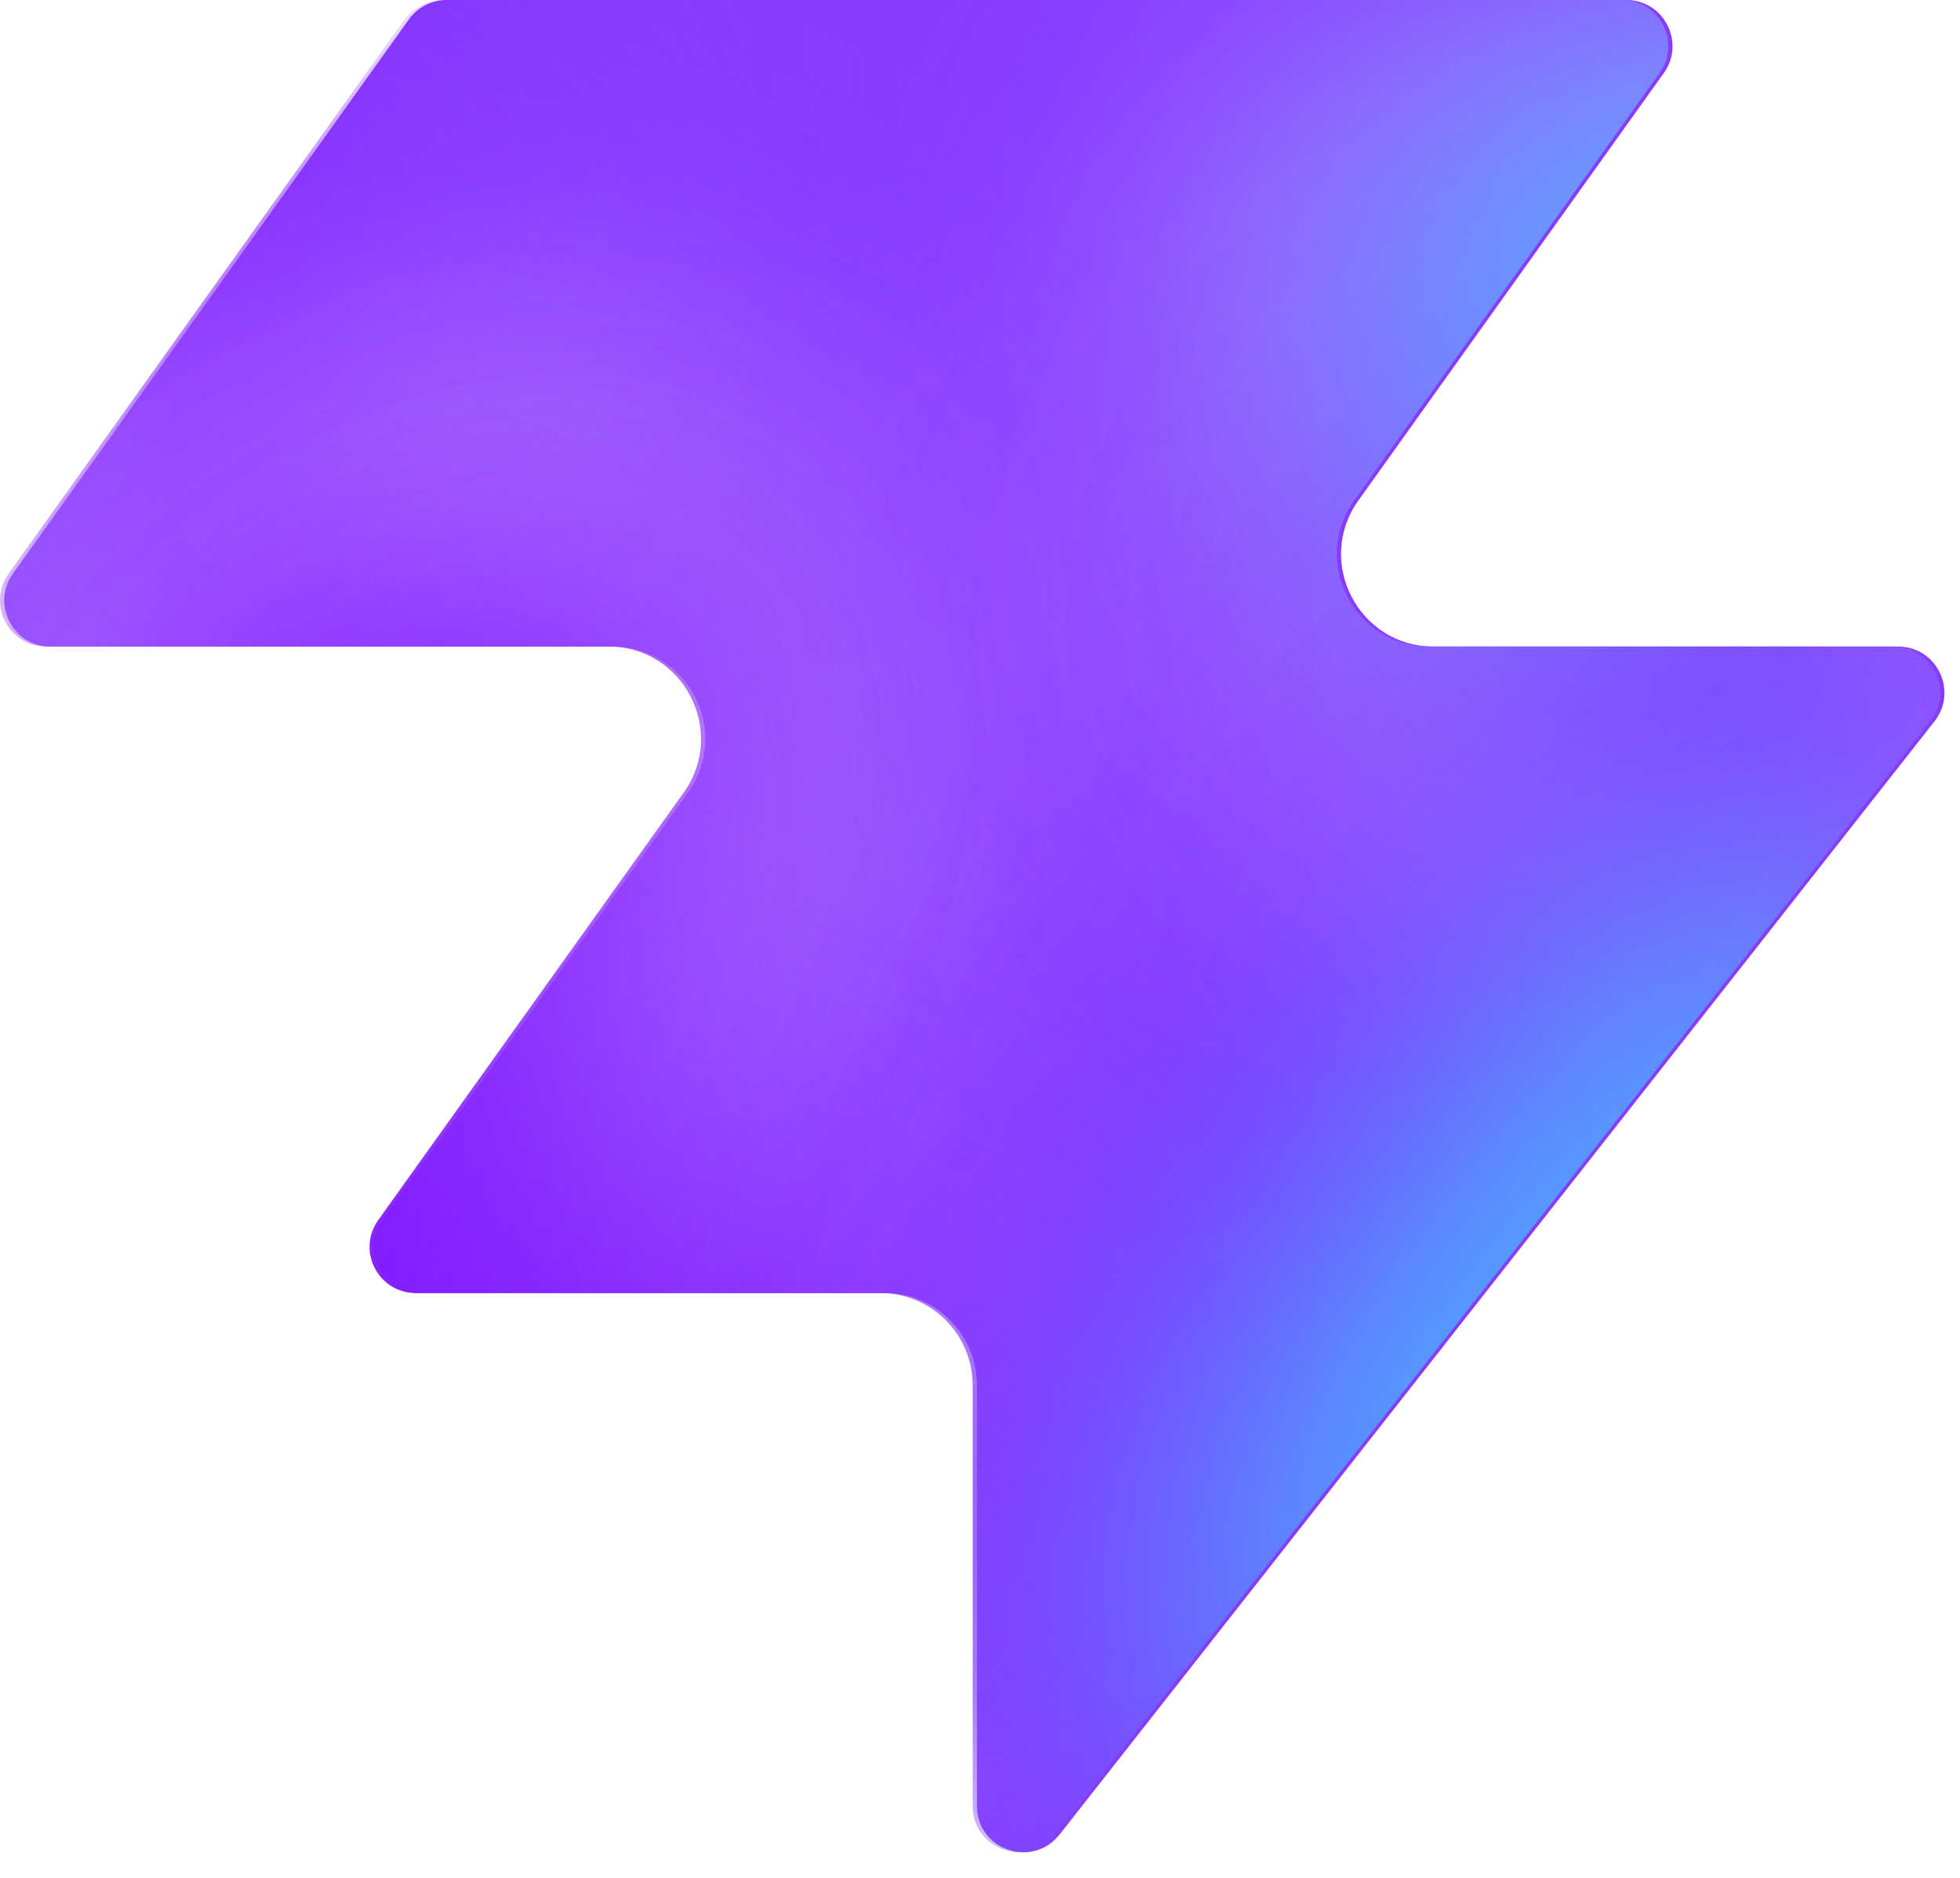
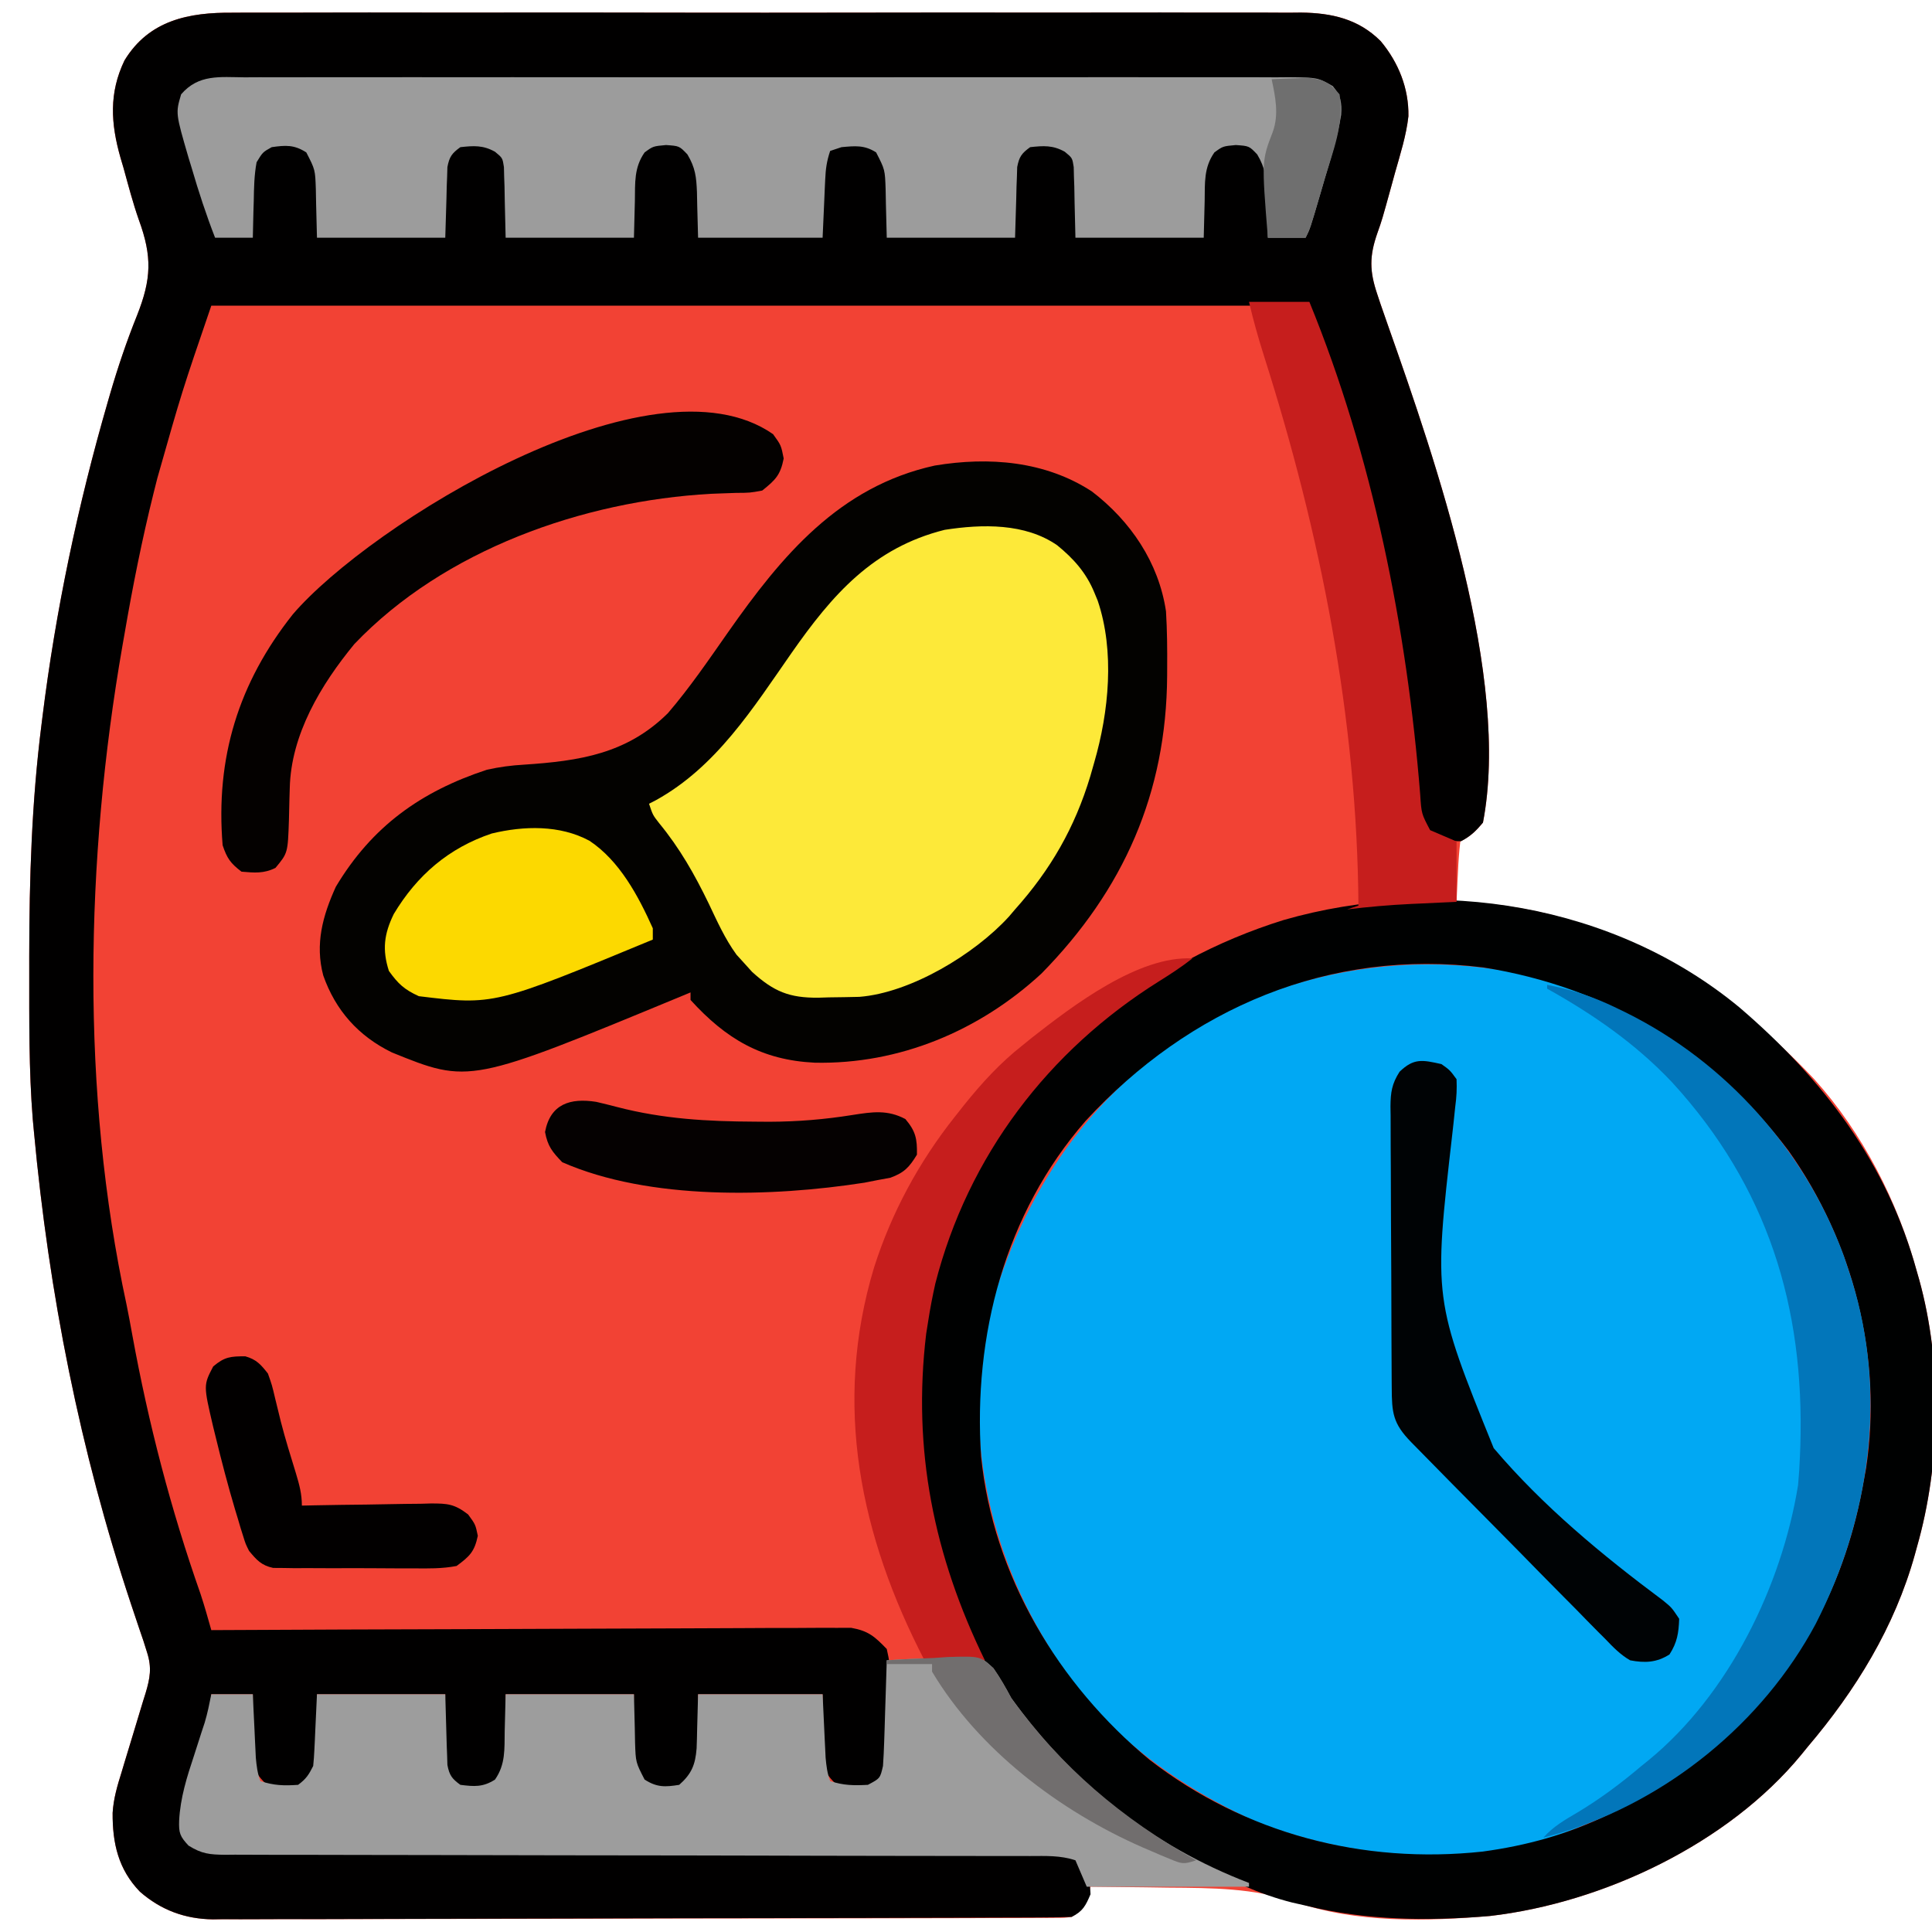
- <svg xmlns="http://www.w3.org/2000/svg" width="48" height="46" fill="none" viewBox="0 0 48 46">
-   <path fill="#863bff" d="M25.946 44.938c-.664.845-2.021.375-2.021-.698V33.937a2.26 2.26 0 0 0-2.262-2.262H10.287c-.92 0-1.456-1.04-.92-1.788l7.48-10.471c1.07-1.497 0-3.578-1.842-3.578H1.237c-.92 0-1.456-1.04-.92-1.788L10.013.474c.214-.297.556-.474.92-.474h28.894c.92 0 1.456 1.04.92 1.788l-7.48 10.471c-1.07 1.498 0 3.579 1.842 3.579h11.377c.943 0 1.473 1.088.89 1.83L25.947 44.94z" style="fill:#863bff;fill:color(display-p3 .525 .23 1);fill-opacity:1" />
-   <mask id="a" width="48" height="46" x="0" y="0" maskUnits="userSpaceOnUse" style="mask-type:alpha">
-     <path fill="#000" d="M25.842 44.938c-.664.844-2.021.375-2.021-.698V33.937a2.26 2.26 0 0 0-2.262-2.262H10.183c-.92 0-1.456-1.04-.92-1.788l7.48-10.471c1.07-1.498 0-3.579-1.842-3.579H1.133c-.92 0-1.456-1.04-.92-1.787L9.91.473c.214-.297.556-.474.92-.474h28.894c.92 0 1.456 1.04.92 1.788l-7.48 10.471c-1.07 1.498 0 3.578 1.842 3.578h11.377c.943 0 1.473 1.088.89 1.832L25.843 44.94z" style="fill:#000;fill-opacity:1" />
-   </mask>
-   <g mask="url(#a)">
-     <g filter="url(#b)">
-       <ellipse cx="5.508" cy="14.704" fill="#ede6ff" rx="5.508" ry="14.704" style="fill:#ede6ff;fill:color(display-p3 .927 .903 1);fill-opacity:1" transform="matrix(.00324 1 1 -.00324 -4.47 31.516)" />
-     </g>
-     <g filter="url(#c)">
-       <ellipse cx="10.399" cy="29.851" fill="#ede6ff" rx="10.399" ry="29.851" style="fill:#ede6ff;fill:color(display-p3 .927 .903 1);fill-opacity:1" transform="matrix(.00324 1 1 -.00324 -39.328 7.883)" />
-     </g>
-     <g filter="url(#d)">
-       <ellipse cx="5.508" cy="30.487" fill="#7e14ff" rx="5.508" ry="30.487" style="fill:#7e14ff;fill:color(display-p3 .492 .077 1);fill-opacity:1" transform="rotate(89.814 -25.913 -14.639)scale(1 -1)" />
-     </g>
-     <g filter="url(#e)">
-       <ellipse cx="5.508" cy="30.599" fill="#7e14ff" rx="5.508" ry="30.599" style="fill:#7e14ff;fill:color(display-p3 .492 .077 1);fill-opacity:1" transform="rotate(89.814 -32.644 -3.334)scale(1 -1)" />
-     </g>
-     <g filter="url(#f)">
-       <ellipse cx="5.508" cy="30.599" fill="#7e14ff" rx="5.508" ry="30.599" style="fill:#7e14ff;fill:color(display-p3 .492 .077 1);fill-opacity:1" transform="matrix(.00324 1 1 -.00324 -34.34 30.47)" />
-     </g>
-     <g filter="url(#g)">
-       <ellipse cx="14.072" cy="22.078" fill="#ede6ff" rx="14.072" ry="22.078" style="fill:#ede6ff;fill:color(display-p3 .927 .903 1);fill-opacity:1" transform="rotate(93.35 24.506 48.493)scale(-1 1)" />
-     </g>
-     <g filter="url(#h)">
-       <ellipse cx="3.47" cy="21.501" fill="#7e14ff" rx="3.47" ry="21.501" style="fill:#7e14ff;fill:color(display-p3 .492 .077 1);fill-opacity:1" transform="rotate(89.009 28.708 47.59)scale(-1 1)" />
-     </g>
-     <g filter="url(#i)">
-       <ellipse cx="3.47" cy="21.501" fill="#7e14ff" rx="3.47" ry="21.501" style="fill:#7e14ff;fill:color(display-p3 .492 .077 1);fill-opacity:1" transform="rotate(89.009 28.708 47.59)scale(-1 1)" />
-     </g>
-     <g filter="url(#j)">
-       <ellipse cx=".387" cy="8.972" fill="#7e14ff" rx="4.407" ry="29.108" style="fill:#7e14ff;fill:color(display-p3 .492 .077 1);fill-opacity:1" transform="rotate(39.51 .387 8.972)" />
-     </g>
-     <g filter="url(#k)">
-       <ellipse cx="47.523" cy="-6.092" fill="#7e14ff" rx="4.407" ry="29.108" style="fill:#7e14ff;fill:color(display-p3 .492 .077 1);fill-opacity:1" transform="rotate(37.892 47.523 -6.092)" />
-     </g>
-     <g filter="url(#l)">
-       <ellipse cx="41.412" cy="6.333" fill="#47bfff" rx="5.971" ry="9.665" style="fill:#47bfff;fill:color(display-p3 .28 .748 1);fill-opacity:1" transform="rotate(37.892 41.412 6.333)" />
-     </g>
-     <g filter="url(#m)">
-       <ellipse cx="-1.879" cy="38.332" fill="#7e14ff" rx="4.407" ry="29.108" style="fill:#7e14ff;fill:color(display-p3 .492 .077 1);fill-opacity:1" transform="rotate(37.892 -1.88 38.332)" />
-     </g>
-     <g filter="url(#n)">
-       <ellipse cx="-1.879" cy="38.332" fill="#7e14ff" rx="4.407" ry="29.108" style="fill:#7e14ff;fill:color(display-p3 .492 .077 1);fill-opacity:1" transform="rotate(37.892 -1.88 38.332)" />
-     </g>
-     <g filter="url(#o)">
-       <ellipse cx="35.651" cy="29.907" fill="#7e14ff" rx="4.407" ry="29.108" style="fill:#7e14ff;fill:color(display-p3 .492 .077 1);fill-opacity:1" transform="rotate(37.892 35.651 29.907)" />
-     </g>
-     <g filter="url(#p)">
-       <ellipse cx="38.418" cy="32.4" fill="#47bfff" rx="5.971" ry="15.297" style="fill:#47bfff;fill:color(display-p3 .28 .748 1);fill-opacity:1" transform="rotate(37.892 38.418 32.4)" />
-     </g>
-   </g>
-   <defs>
-     <filter id="b" width="60.045" height="41.654" x="-19.77" y="16.149" color-interpolation-filters="sRGB" filterUnits="userSpaceOnUse">
-       <feFlood flood-opacity="0" result="BackgroundImageFix" />
-       <feBlend in="SourceGraphic" in2="BackgroundImageFix" result="shape" />
-       <feGaussianBlur result="effect1_foregroundBlur_2002_17158" stdDeviation="7.659" />
-     </filter>
-     <filter id="c" width="90.34" height="51.437" x="-54.613" y="-7.533" color-interpolation-filters="sRGB" filterUnits="userSpaceOnUse">
-       <feFlood flood-opacity="0" result="BackgroundImageFix" />
-       <feBlend in="SourceGraphic" in2="BackgroundImageFix" result="shape" />
-       <feGaussianBlur result="effect1_foregroundBlur_2002_17158" stdDeviation="7.659" />
-     </filter>
-     <filter id="d" width="79.355" height="29.4" x="-49.64" y="2.03" color-interpolation-filters="sRGB" filterUnits="userSpaceOnUse">
-       <feFlood flood-opacity="0" result="BackgroundImageFix" />
-       <feBlend in="SourceGraphic" in2="BackgroundImageFix" result="shape" />
-       <feGaussianBlur result="effect1_foregroundBlur_2002_17158" stdDeviation="4.596" />
-     </filter>
-     <filter id="e" width="79.579" height="29.4" x="-45.045" y="20.029" color-interpolation-filters="sRGB" filterUnits="userSpaceOnUse">
-       <feFlood flood-opacity="0" result="BackgroundImageFix" />
-       <feBlend in="SourceGraphic" in2="BackgroundImageFix" result="shape" />
-       <feGaussianBlur result="effect1_foregroundBlur_2002_17158" stdDeviation="4.596" />
-     </filter>
-     <filter id="f" width="79.579" height="29.4" x="-43.513" y="21.178" color-interpolation-filters="sRGB" filterUnits="userSpaceOnUse">
-       <feFlood flood-opacity="0" result="BackgroundImageFix" />
-       <feBlend in="SourceGraphic" in2="BackgroundImageFix" result="shape" />
-       <feGaussianBlur result="effect1_foregroundBlur_2002_17158" stdDeviation="4.596" />
-     </filter>
-     <filter id="g" width="74.749" height="58.852" x="15.756" y="-17.901" color-interpolation-filters="sRGB" filterUnits="userSpaceOnUse">
-       <feFlood flood-opacity="0" result="BackgroundImageFix" />
-       <feBlend in="SourceGraphic" in2="BackgroundImageFix" result="shape" />
-       <feGaussianBlur result="effect1_foregroundBlur_2002_17158" stdDeviation="7.659" />
-     </filter>
-     <filter id="h" width="61.377" height="25.362" x="23.548" y="2.284" color-interpolation-filters="sRGB" filterUnits="userSpaceOnUse">
-       <feFlood flood-opacity="0" result="BackgroundImageFix" />
-       <feBlend in="SourceGraphic" in2="BackgroundImageFix" result="shape" />
-       <feGaussianBlur result="effect1_foregroundBlur_2002_17158" stdDeviation="4.596" />
-     </filter>
-     <filter id="i" width="61.377" height="25.362" x="23.548" y="2.284" color-interpolation-filters="sRGB" filterUnits="userSpaceOnUse">
-       <feFlood flood-opacity="0" result="BackgroundImageFix" />
-       <feBlend in="SourceGraphic" in2="BackgroundImageFix" result="shape" />
-       <feGaussianBlur result="effect1_foregroundBlur_2002_17158" stdDeviation="4.596" />
-     </filter>
-     <filter id="j" width="56.045" height="63.649" x="-27.636" y="-22.853" color-interpolation-filters="sRGB" filterUnits="userSpaceOnUse">
-       <feFlood flood-opacity="0" result="BackgroundImageFix" />
-       <feBlend in="SourceGraphic" in2="BackgroundImageFix" result="shape" />
-       <feGaussianBlur result="effect1_foregroundBlur_2002_17158" stdDeviation="4.596" />
-     </filter>
-     <filter id="k" width="54.814" height="64.646" x="20.116" y="-38.415" color-interpolation-filters="sRGB" filterUnits="userSpaceOnUse">
-       <feFlood flood-opacity="0" result="BackgroundImageFix" />
-       <feBlend in="SourceGraphic" in2="BackgroundImageFix" result="shape" />
-       <feGaussianBlur result="effect1_foregroundBlur_2002_17158" stdDeviation="4.596" />
-     </filter>
-     <filter id="l" width="33.541" height="35.313" x="24.641" y="-11.323" color-interpolation-filters="sRGB" filterUnits="userSpaceOnUse">
-       <feFlood flood-opacity="0" result="BackgroundImageFix" />
-       <feBlend in="SourceGraphic" in2="BackgroundImageFix" result="shape" />
-       <feGaussianBlur result="effect1_foregroundBlur_2002_17158" stdDeviation="4.596" />
-     </filter>
-     <filter id="m" width="54.814" height="64.646" x="-29.286" y="6.009" color-interpolation-filters="sRGB" filterUnits="userSpaceOnUse">
-       <feFlood flood-opacity="0" result="BackgroundImageFix" />
-       <feBlend in="SourceGraphic" in2="BackgroundImageFix" result="shape" />
-       <feGaussianBlur result="effect1_foregroundBlur_2002_17158" stdDeviation="4.596" />
-     </filter>
-     <filter id="n" width="54.814" height="64.646" x="-29.286" y="6.009" color-interpolation-filters="sRGB" filterUnits="userSpaceOnUse">
-       <feFlood flood-opacity="0" result="BackgroundImageFix" />
-       <feBlend in="SourceGraphic" in2="BackgroundImageFix" result="shape" />
-       <feGaussianBlur result="effect1_foregroundBlur_2002_17158" stdDeviation="4.596" />
-     </filter>
-     <filter id="o" width="54.814" height="64.646" x="8.244" y="-2.416" color-interpolation-filters="sRGB" filterUnits="userSpaceOnUse">
-       <feFlood flood-opacity="0" result="BackgroundImageFix" />
-       <feBlend in="SourceGraphic" in2="BackgroundImageFix" result="shape" />
-       <feGaussianBlur result="effect1_foregroundBlur_2002_17158" stdDeviation="4.596" />
-     </filter>
-     <filter id="p" width="39.409" height="43.623" x="18.713" y="10.588" color-interpolation-filters="sRGB" filterUnits="userSpaceOnUse">
-       <feFlood flood-opacity="0" result="BackgroundImageFix" />
-       <feBlend in="SourceGraphic" in2="BackgroundImageFix" result="shape" />
-       <feGaussianBlur result="effect1_foregroundBlur_2002_17158" stdDeviation="4.596" />
-     </filter>
-   </defs>
+ <svg xmlns="http://www.w3.org/2000/svg" version="1.1" width="512" height="512">
+   <path d="M0 0 C1.247 -0.008 2.494 -0.016 3.779 -0.024 C7.215 -0.04 10.649 -0.034 14.085 -0.019 C17.801 -0.007 21.516 -0.025 25.231 -0.039 C32.499 -0.061 39.766 -0.056 47.034 -0.042 C52.943 -0.03 58.852 -0.029 64.761 -0.034 C66.024 -0.035 66.024 -0.035 67.313 -0.036 C69.024 -0.038 70.735 -0.04 72.447 -0.041 C88.478 -0.056 104.509 -0.039 120.54 -0.012 C134.284 0.01 148.027 0.006 161.771 -0.017 C177.746 -0.044 193.721 -0.054 209.697 -0.039 C211.401 -0.037 213.106 -0.036 214.811 -0.034 C216.069 -0.033 216.069 -0.033 217.352 -0.032 C223.251 -0.028 229.15 -0.035 235.049 -0.047 C242.242 -0.061 249.435 -0.057 256.628 -0.03 C260.295 -0.017 263.962 -0.012 267.629 -0.028 C271.61 -0.046 275.59 -0.025 279.572 0 C280.722 -0.011 281.873 -0.022 283.059 -0.034 C291.166 0.064 298.291 1.63 304.195 7.549 C308.891 13.19 311.662 20.045 311.531 27.433 C310.961 32.554 309.367 37.502 307.973 42.447 C307.665 43.572 307.356 44.697 307.038 45.856 C304.524 54.963 304.524 54.963 303.316 58.371 C301.158 64.528 301.205 68.474 303.286 74.635 C303.569 75.49 303.853 76.345 304.145 77.225 C304.803 79.151 305.474 81.073 306.154 82.991 C318.834 118.91 338.664 176.351 331.286 214.635 C329.407 216.899 327.912 218.322 325.286 219.635 C324.973 222.349 324.772 224.974 324.661 227.697 C324.622 228.456 324.583 229.215 324.544 229.996 C324.449 231.875 324.366 233.755 324.286 235.635 C325.506 235.674 325.506 235.674 326.751 235.713 C363.581 237.536 394.203 256.238 419.036 282.572 C431.975 296.933 441.207 315.055 446.286 333.635 C446.58 334.66 446.58 334.66 446.88 335.706 C453.055 357.994 452.649 384.456 446.286 406.635 C446.104 407.3 445.922 407.966 445.734 408.652 C440.392 427.817 430.08 444.582 417.286 459.635 C416.75 460.295 416.213 460.955 415.661 461.635 C396.289 485.217 363.163 500.914 333.142 504.392 C316.27 505.828 297.696 506.314 281.49 500.659 C270.347 496.965 259.552 496.968 247.911 496.885 C245.903 496.857 243.895 496.827 241.887 496.795 C237.02 496.722 232.153 496.672 227.286 496.635 C227.018 497.584 226.75 498.532 226.473 499.51 C225.286 502.635 225.286 502.635 222.286 504.635 C220.418 504.889 220.418 504.889 218.274 504.895 C217.047 504.906 217.047 504.906 215.794 504.916 C214.896 504.914 213.997 504.912 213.071 504.909 C211.638 504.917 211.638 504.917 210.176 504.925 C206.961 504.94 203.747 504.941 200.532 504.941 C198.232 504.949 195.933 504.957 193.633 504.967 C187.375 504.989 181.116 504.997 174.858 505.002 C170.948 505.006 167.038 505.012 163.128 505.019 C152.297 505.039 141.467 505.055 130.637 505.058 C129.944 505.058 129.25 505.059 128.536 505.059 C127.131 505.059 125.725 505.06 124.32 505.06 C123.274 505.06 123.274 505.06 122.206 505.06 C121.507 505.061 120.809 505.061 120.089 505.061 C108.783 505.065 97.477 505.092 86.171 505.129 C74.556 505.167 62.942 505.186 51.327 505.187 C44.809 505.187 38.291 505.196 31.772 505.225 C25.637 505.251 19.502 505.253 13.366 505.237 C11.118 505.235 8.869 505.242 6.621 505.258 C3.543 505.278 0.467 505.268 -2.61 505.25 C-3.494 505.263 -4.377 505.276 -5.287 505.29 C-12.648 505.191 -19.042 502.847 -24.633 497.956 C-30.377 492.013 -31.915 485.091 -31.866 477.066 C-31.63 473.283 -30.627 469.875 -29.492 466.276 C-29.267 465.523 -29.043 464.771 -28.812 463.996 C-28.103 461.622 -27.379 459.253 -26.652 456.885 C-25.689 453.748 -24.742 450.607 -23.804 447.463 C-23.58 446.752 -23.356 446.04 -23.126 445.307 C-21.94 441.332 -21.46 438.603 -22.714 434.635 C-23.2 433.092 -23.2 433.092 -23.695 431.517 C-24.093 430.348 -24.491 429.179 -24.902 427.975 C-25.354 426.629 -25.806 425.284 -26.256 423.937 C-26.494 423.228 -26.732 422.519 -26.977 421.788 C-40.549 381.026 -48.749 339.379 -52.714 296.635 C-52.819 295.52 -52.923 294.405 -53.031 293.256 C-54.079 280.162 -53.958 267.012 -53.964 253.885 C-53.965 252.595 -53.966 251.304 -53.966 249.975 C-53.949 229.363 -53.312 209.085 -50.714 188.635 C-50.632 187.969 -50.549 187.303 -50.464 186.617 C-46.954 158.355 -41.073 130.488 -33.152 103.135 C-32.966 102.491 -32.78 101.848 -32.588 101.185 C-30.506 94.037 -28.168 87.099 -25.389 80.194 C-21.595 70.6 -21.339 64.67 -24.925 54.885 C-26.501 50.392 -27.699 45.785 -28.964 41.197 C-29.234 40.286 -29.504 39.374 -29.781 38.434 C-32.361 29.382 -32.879 21.28 -28.714 12.635 C-22.235 1.986 -11.663 -0.113 0 0 Z " fill="#F24234" transform="translate(61.71423,3.365082)" />
+   <path d="M0 0 C1.247 -0.008 2.494 -0.016 3.779 -0.024 C7.215 -0.04 10.649 -0.034 14.085 -0.019 C17.801 -0.007 21.516 -0.025 25.231 -0.039 C32.499 -0.061 39.766 -0.056 47.034 -0.042 C52.943 -0.03 58.852 -0.029 64.761 -0.034 C66.024 -0.035 66.024 -0.035 67.313 -0.036 C69.024 -0.038 70.735 -0.04 72.447 -0.041 C88.478 -0.056 104.509 -0.039 120.54 -0.012 C134.284 0.01 148.027 0.006 161.771 -0.017 C177.746 -0.044 193.721 -0.054 209.697 -0.039 C211.401 -0.037 213.106 -0.036 214.811 -0.034 C216.069 -0.033 216.069 -0.033 217.352 -0.032 C223.251 -0.028 229.15 -0.035 235.049 -0.047 C242.242 -0.061 249.435 -0.057 256.628 -0.03 C260.295 -0.017 263.962 -0.012 267.629 -0.028 C271.61 -0.046 275.59 -0.025 279.572 0 C280.722 -0.011 281.873 -0.022 283.059 -0.034 C291.166 0.064 298.291 1.63 304.195 7.549 C308.891 13.19 311.662 20.045 311.531 27.433 C310.961 32.554 309.367 37.502 307.973 42.447 C307.665 43.572 307.356 44.697 307.038 45.856 C304.524 54.963 304.524 54.963 303.316 58.371 C301.158 64.528 301.205 68.474 303.286 74.635 C303.569 75.49 303.853 76.345 304.145 77.225 C304.803 79.151 305.474 81.073 306.154 82.991 C318.834 118.91 338.664 176.351 331.286 214.635 C329.47 216.813 327.987 218.272 325.473 219.572 C321.888 219.675 319.398 218.306 316.286 216.635 C314.48 213.813 313.942 211.279 313.575 207.979 C313.467 207.053 313.359 206.128 313.247 205.175 C313.136 204.172 313.025 203.169 312.911 202.135 C312.651 199.952 312.389 197.77 312.126 195.588 C311.989 194.447 311.852 193.305 311.711 192.129 C309.39 173.059 306.237 154.341 301.96 135.61 C301.395 133.117 300.853 130.621 300.329 128.119 C296.648 110.984 290.82 94.238 285.286 77.635 C189.256 77.635 93.226 77.635 -5.714 77.635 C-13.494 100.362 -13.494 100.362 -20.027 123.385 C-20.508 125.294 -20.508 125.294 -20.998 127.241 C-24.079 139.613 -26.558 152.073 -28.714 164.635 C-28.894 165.658 -29.075 166.68 -29.26 167.734 C-39.114 224.299 -40.343 286.139 -28.166 342.437 C-27.623 345.077 -27.141 347.725 -26.66 350.377 C-22.379 373.837 -16.474 396.564 -8.565 419.066 C-7.518 422.229 -6.623 425.429 -5.714 428.635 C-4.828 428.63 -3.942 428.626 -3.029 428.621 C18.529 428.511 40.086 428.428 61.644 428.376 C72.069 428.35 82.494 428.315 92.92 428.258 C102.006 428.208 111.092 428.176 120.179 428.164 C124.99 428.158 129.801 428.143 134.612 428.106 C139.142 428.072 143.67 428.062 148.2 428.069 C149.861 428.068 151.523 428.058 153.185 428.039 C155.456 428.014 157.725 428.02 159.996 428.034 C161.267 428.029 162.537 428.024 163.846 428.02 C168.437 428.841 170.057 430.305 173.286 433.635 C174.015 436.969 174.015 436.969 173.977 440.729 C173.976 441.398 173.974 442.067 173.973 442.756 C173.964 444.165 173.94 445.574 173.903 446.982 C173.848 449.129 173.842 451.272 173.842 453.42 C173.717 465.071 173.717 465.071 170.286 469.635 C167.194 471.181 164.691 470.929 161.286 470.635 C158.921 468.768 157.625 467.314 156.286 464.635 C156.202 463.186 156.178 461.734 156.188 460.283 C156.191 459.517 156.193 458.75 156.196 457.961 C156.205 456.987 156.214 456.013 156.223 455.01 C156.244 451.916 156.265 448.822 156.286 445.635 C145.396 445.635 134.506 445.635 123.286 445.635 C123.482 451.619 123.482 451.619 123.736 457.6 C123.806 461.846 123.666 464.792 120.985 468.209 C118.286 470.635 118.286 470.635 114.786 471.322 C110.265 470.434 109.028 469.331 106.286 465.635 C105.681 462.17 105.814 458.826 105.973 455.322 C106.076 452.126 106.18 448.929 106.286 445.635 C95.066 445.635 83.846 445.635 72.286 445.635 C72.483 451.993 72.483 451.993 72.736 458.349 C72.807 462.886 72.761 464.992 69.989 468.744 C66.456 471.215 64.511 471.326 60.286 470.635 C58.087 469.272 58.087 469.272 56.286 466.635 C55.79 463.037 55.911 459.508 56.036 455.885 C56.118 452.502 56.201 449.12 56.286 445.635 C45.066 445.635 33.846 445.635 22.286 445.635 C22.404 451.663 22.404 451.663 22.556 457.69 C22.603 462.481 22.477 465.779 19.286 469.635 C16.194 471.181 13.691 470.929 10.286 470.635 C7.921 468.768 6.625 467.314 5.286 464.635 C5.202 463.186 5.178 461.734 5.188 460.283 C5.191 459.433 5.195 458.582 5.198 457.705 C5.21 456.371 5.21 456.371 5.223 455.01 C5.228 454.113 5.232 453.216 5.237 452.291 C5.249 450.072 5.267 447.854 5.286 445.635 C1.656 445.635 -1.974 445.635 -5.714 445.635 C-5.816 446.577 -5.918 447.52 -6.023 448.49 C-6.861 454.37 -8.836 459.988 -10.63 465.633 C-12.362 471.382 -14.12 477.644 -12.714 483.635 C-10.946 485.582 -9.467 486.524 -6.846 486.91 C-4.417 487.023 -2.005 487.033 0.427 487.013 C1.829 487.02 1.829 487.02 3.26 487.027 C6.401 487.039 9.541 487.029 12.682 487.02 C14.931 487.024 17.179 487.029 19.428 487.036 C24.274 487.048 29.12 487.05 33.966 487.046 C41.625 487.039 49.285 487.055 56.944 487.074 C67.68 487.099 78.416 487.116 89.152 487.124 C89.833 487.124 90.515 487.125 91.217 487.125 C96.052 487.129 100.888 487.132 105.723 487.135 C111.245 487.138 116.767 487.142 122.289 487.146 C122.969 487.147 123.649 487.147 124.35 487.148 C135.69 487.156 147.03 487.177 158.369 487.206 C165.987 487.224 173.604 487.228 181.221 487.221 C185.957 487.219 190.692 487.23 195.427 487.244 C197.627 487.248 199.826 487.247 202.025 487.24 C205.023 487.232 208.02 487.242 211.018 487.256 C211.891 487.249 212.765 487.243 213.665 487.235 C218.357 487.28 221.477 487.579 225.286 490.635 C226.699 493.193 227.172 495.722 227.286 498.635 C225.99 501.679 225.252 503.152 222.286 504.635 C219.247 504.742 216.231 504.787 213.191 504.789 C212.237 504.793 211.282 504.798 210.299 504.802 C207.081 504.816 203.863 504.822 200.645 504.828 C198.346 504.836 196.047 504.844 193.747 504.853 C186.177 504.879 178.606 504.894 171.036 504.908 C168.431 504.914 165.827 504.919 163.223 504.924 C152.388 504.946 141.554 504.965 130.719 504.976 C127.906 504.979 125.094 504.982 122.281 504.985 C121.582 504.986 120.883 504.987 120.163 504.987 C108.85 505 97.538 505.033 86.225 505.075 C74.606 505.117 62.987 505.14 51.368 505.146 C44.846 505.15 38.325 505.162 31.803 505.194 C25.663 505.224 19.524 505.231 13.385 505.219 C11.134 505.219 8.884 505.227 6.634 505.244 C3.554 505.267 0.476 505.259 -2.604 505.243 C-3.488 505.257 -4.371 505.271 -5.282 505.285 C-12.647 505.192 -19.039 502.85 -24.633 497.956 C-30.377 492.013 -31.915 485.091 -31.866 477.066 C-31.63 473.283 -30.627 469.875 -29.492 466.276 C-29.267 465.523 -29.043 464.771 -28.812 463.996 C-28.103 461.622 -27.379 459.253 -26.652 456.885 C-25.689 453.748 -24.742 450.607 -23.804 447.463 C-23.58 446.752 -23.356 446.04 -23.126 445.307 C-21.94 441.332 -21.46 438.603 -22.714 434.635 C-23.2 433.092 -23.2 433.092 -23.695 431.517 C-24.093 430.348 -24.491 429.179 -24.902 427.975 C-25.354 426.629 -25.806 425.284 -26.256 423.937 C-26.494 423.228 -26.732 422.519 -26.977 421.788 C-40.549 381.026 -48.749 339.379 -52.714 296.635 C-52.819 295.52 -52.923 294.405 -53.031 293.256 C-54.079 280.162 -53.958 267.012 -53.964 253.885 C-53.965 252.595 -53.966 251.304 -53.966 249.975 C-53.949 229.363 -53.312 209.085 -50.714 188.635 C-50.632 187.969 -50.549 187.303 -50.464 186.617 C-46.954 158.355 -41.073 130.488 -33.152 103.135 C-32.966 102.491 -32.78 101.848 -32.588 101.185 C-30.506 94.037 -28.168 87.099 -25.389 80.194 C-21.595 70.6 -21.339 64.67 -24.925 54.885 C-26.501 50.392 -27.699 45.785 -28.964 41.197 C-29.234 40.286 -29.504 39.374 -29.781 38.434 C-32.361 29.382 -32.879 21.28 -28.714 12.635 C-22.235 1.986 -11.663 -0.113 0 0 Z " fill="#010000" transform="translate(61.71423,3.365082)" />
+   <path d="M0 0 C1.534 1.319 3.055 2.652 4.562 4 C5.769 5.011 5.769 5.011 7 6.043 C23.128 19.878 35.061 37.749 41.562 58 C41.924 59.112 41.924 59.112 42.293 60.246 C51.774 90.609 47.046 123.342 32.729 151.374 C19.264 176.537 -3.348 194.362 -29.438 205 C-30.018 205.238 -30.598 205.476 -31.196 205.721 C-57.698 216.178 -88.078 214.108 -114.375 204.25 C-136.213 194.752 -156.982 179.689 -169.438 159 C-169.781 158.452 -170.124 157.904 -170.478 157.34 C-186.652 131.394 -193.23 99.929 -186.473 69.82 C-177.46 36.56 -159 9.436 -128.789 -8.141 C-89.077 -30.604 -36.445 -28.631 0 0 Z " fill="#01A8F3" transform="translate(448.4375,279)" />
+   <path d="M0 0 C10.224 7.825 17.697 18.804 19.625 31.75 C19.934 36.75 19.967 41.742 19.938 46.75 C19.935 47.445 19.932 48.14 19.929 48.856 C19.739 79.945 8.4 105.579 -13.375 127.75 C-29.812 142.933 -51.062 151.845 -73.457 151.375 C-87.532 150.695 -97.018 145.043 -106.375 134.75 C-106.375 134.09 -106.375 133.43 -106.375 132.75 C-107.354 133.157 -107.354 133.157 -108.353 133.573 C-164.955 156.997 -164.955 156.997 -185.527 148.652 C-194.383 144.328 -200.45 137.532 -203.715 128.246 C-205.913 119.935 -203.879 112.458 -200.375 104.75 C-190.826 88.777 -177.845 79.497 -160.375 73.75 C-157.067 73.002 -153.88 72.584 -150.496 72.391 C-135.833 71.417 -123.253 69.532 -112.375 58.75 C-106.562 51.983 -101.555 44.608 -96.438 37.312 C-82.229 17.06 -67.008 -1.302 -41.657 -6.871 C-27.287 -9.26 -12.374 -8.083 0 0 Z " fill="#030200" transform="translate(289.375,130.25)" />
+   <path d="M0 0 C22.339 19.148 39.16 41.321 47 70 C47.294 71.025 47.294 71.025 47.594 72.071 C53.77 94.359 53.363 120.821 47 143 C46.818 143.665 46.636 144.331 46.449 145.017 C41.106 164.182 30.795 180.947 18 196 C17.464 196.66 16.927 197.32 16.375 198 C-2.996 221.583 -36.123 237.279 -66.144 240.757 C-82.459 242.146 -99.069 241.957 -115 238 C-116.767 237.6 -116.767 237.6 -118.57 237.191 C-127.419 234.964 -135.189 231.245 -143.187 226.965 C-144.792 226.111 -146.413 225.286 -148.035 224.465 C-178.902 208.521 -200.352 179.598 -211.875 147.438 C-222.159 113.809 -219.146 75.912 -203.101 44.628 C-185.55 11.636 -156.399 -12.079 -120.876 -23.17 C-79.983 -34.964 -33.162 -27.448 0 0 Z M-173.299 30.049 C-194.712 54.609 -203.121 87.018 -201 119 C-197.836 150.478 -180.516 179.393 -156.338 199.374 C-130.99 218.971 -99.804 227.097 -68.084 223.687 C-56.439 222.107 -45.602 219.122 -35 214 C-34.299 213.663 -33.597 213.326 -32.875 212.979 C-23.775 208.538 -15.586 203.782 -8 197 C-7.196 196.326 -6.391 195.652 -5.562 194.957 C15.649 176.761 28.329 152.414 33 125 C33.255 123.608 33.255 123.608 33.515 122.187 C37.999 92.739 30.163 62.194 13 38 C-7.003 11.435 -34.944 -5.378 -67.834 -10.603 C-108.695 -15.727 -145.82 0.203 -173.299 30.049 Z " fill="#000101" transform="translate(461,267)" />
+   <path d="M0 0 C1.214 -0.006 2.427 -0.012 3.677 -0.019 C7.043 -0.032 10.408 -0.027 13.773 -0.015 C17.404 -0.006 21.035 -0.02 24.665 -0.031 C31.776 -0.049 38.887 -0.045 45.998 -0.033 C51.777 -0.024 57.556 -0.023 63.335 -0.027 C64.157 -0.028 64.979 -0.029 65.826 -0.029 C67.496 -0.03 69.167 -0.032 70.837 -0.033 C86.501 -0.044 102.166 -0.031 117.831 -0.01 C131.275 0.008 144.719 0.005 158.162 -0.014 C173.771 -0.035 189.379 -0.043 204.987 -0.031 C206.651 -0.03 208.315 -0.029 209.979 -0.027 C210.798 -0.027 211.617 -0.026 212.46 -0.025 C218.233 -0.022 224.006 -0.028 229.778 -0.037 C236.812 -0.048 243.846 -0.045 250.88 -0.024 C254.469 -0.014 258.058 -0.01 261.648 -0.023 C265.537 -0.037 269.425 -0.02 273.314 0 C275.021 -0.013 275.021 -0.013 276.762 -0.027 C284.35 0.049 284.35 0.049 288.362 2.33 C290.484 4.904 290.794 6.659 290.578 9.966 C289.623 15.73 287.893 21.294 286.22 26.883 C285.842 28.178 285.465 29.474 285.089 30.77 C282.346 40.131 282.346 40.131 281.157 42.508 C277.857 42.508 274.557 42.508 271.157 42.508 C271.131 41.194 271.106 39.881 271.079 38.527 C271.023 36.792 270.965 35.056 270.907 33.32 C270.893 32.456 270.879 31.592 270.864 30.701 C270.705 26.552 270.485 24.059 268.329 20.43 C266.192 18.193 266.192 18.193 262.657 17.945 C259.23 18.257 259.23 18.257 256.985 19.902 C254.16 23.93 254.482 27.953 254.407 32.758 C254.325 35.975 254.242 39.193 254.157 42.508 C242.937 42.508 231.717 42.508 220.157 42.508 C219.907 32.195 219.907 32.195 219.859 28.956 C219.829 28.111 219.798 27.265 219.766 26.395 C219.746 25.531 219.725 24.667 219.703 23.776 C219.335 21.368 219.335 21.368 217.342 19.726 C214.156 17.95 211.735 18.118 208.157 18.508 C205.919 20.128 205.245 21.044 204.725 23.776 C204.699 24.64 204.672 25.504 204.645 26.395 C204.596 27.662 204.596 27.662 204.545 28.956 C204.52 30.025 204.495 31.094 204.47 32.195 C204.315 37.3 204.315 37.3 204.157 42.508 C192.937 42.508 181.717 42.508 170.157 42.508 C169.907 32.758 169.907 32.758 169.859 29.704 C169.682 24.467 169.682 24.467 167.333 19.887 C164.198 17.9 161.791 18.178 158.157 18.508 C157.167 18.838 156.177 19.168 155.157 19.508 C154.227 22.298 153.97 24.273 153.841 27.176 C153.803 27.981 153.764 28.785 153.725 29.614 C153.682 30.631 153.639 31.648 153.595 32.695 C153.45 35.934 153.306 39.172 153.157 42.508 C142.267 42.508 131.377 42.508 120.157 42.508 C119.907 33.32 119.907 33.32 119.859 30.453 C119.696 26.398 119.438 23.981 117.329 20.43 C115.192 18.193 115.192 18.193 111.657 17.945 C108.23 18.257 108.23 18.257 105.985 19.902 C103.16 23.93 103.482 27.953 103.407 32.758 C103.325 35.975 103.242 39.193 103.157 42.508 C91.937 42.508 80.717 42.508 69.157 42.508 C68.907 32.195 68.907 32.195 68.859 28.956 C68.829 28.111 68.798 27.265 68.766 26.395 C68.735 25.099 68.735 25.099 68.703 23.776 C68.335 21.368 68.335 21.368 66.342 19.726 C63.156 17.95 60.735 18.118 57.157 18.508 C54.919 20.128 54.245 21.044 53.725 23.776 C53.699 24.64 53.672 25.504 53.645 26.395 C53.596 27.662 53.596 27.662 53.545 28.956 C53.52 30.025 53.495 31.094 53.47 32.195 C53.366 35.599 53.263 39.002 53.157 42.508 C41.937 42.508 30.717 42.508 19.157 42.508 C18.907 32.758 18.907 32.758 18.859 29.704 C18.685 24.47 18.685 24.47 16.329 19.899 C13.108 17.836 10.894 17.974 7.157 18.508 C4.785 19.833 4.785 19.833 3.157 22.508 C2.522 25.917 2.46 29.296 2.407 32.758 C2.363 34.162 2.363 34.162 2.317 35.594 C2.247 37.898 2.2 40.203 2.157 42.508 C-1.143 42.508 -4.443 42.508 -7.843 42.508 C-10.202 36.436 -12.205 30.322 -14.03 24.07 C-14.439 22.735 -14.439 22.735 -14.857 21.373 C-18.317 9.5 -18.317 9.5 -16.843 4.508 C-12.215 -0.883 -6.562 -0.051 0 0 Z " fill="#9C9C9C" transform="translate(64.8429,20.49207)" />
+   <path d="M0 0 C4.337 3.528 7.678 7.272 9.824 12.488 C10.122 13.209 10.42 13.929 10.727 14.672 C15.273 28.101 13.694 44.124 9.824 57.488 C9.296 59.337 9.296 59.337 8.758 61.223 C4.662 74.808 -1.732 85.939 -11.176 96.488 C-11.716 97.123 -12.256 97.757 -12.812 98.41 C-21.863 108.35 -38.833 118.604 -52.447 119.665 C-55.127 119.732 -57.807 119.773 -60.488 119.801 C-61.876 119.844 -61.876 119.844 -63.291 119.889 C-70.978 119.96 -75.099 118.279 -80.863 113.051 C-82.008 111.782 -82.008 111.782 -83.176 110.488 C-84.077 109.498 -84.077 109.498 -84.996 108.488 C-88.072 104.255 -90.124 99.642 -92.363 94.926 C-96.117 87.184 -100.031 80.275 -105.496 73.633 C-107.176 71.488 -107.176 71.488 -108.176 68.488 C-107.284 68.03 -107.284 68.03 -106.375 67.562 C-90.346 58.713 -80.643 43.195 -70.414 28.539 C-59.585 13.047 -48.749 0.639 -29.836 -4.098 C-19.9 -5.644 -8.499 -5.905 0 0 Z " fill="#FDE939" transform="translate(280.1758,144.5117)" />
+   <path d="M0 0 C4.186 -0.292 8.369 -0.468 12.562 -0.625 C13.744 -0.709 14.925 -0.793 16.143 -0.879 C24.788 -1.121 24.788 -1.121 28.283 2.112 C30.067 4.669 31.535 7.251 33 10 C49.138 32.399 70.217 49.121 96 59 C96 59.33 96 59.66 96 60 C81.81 60 67.62 60 53 60 C52.01 57.69 51.02 55.38 50 53 C45.997 51.666 42.153 51.86 37.979 51.869 C37.045 51.867 36.111 51.864 35.148 51.862 C32.005 51.856 28.861 51.857 25.717 51.858 C23.469 51.855 21.22 51.852 18.972 51.848 C14.123 51.84 9.274 51.835 4.426 51.831 C-3.238 51.825 -10.901 51.809 -18.565 51.79 C-21.187 51.784 -23.808 51.777 -26.43 51.771 C-27.743 51.768 -29.056 51.765 -30.409 51.761 C-37.203 51.745 -43.997 51.731 -50.791 51.717 C-51.473 51.716 -52.155 51.714 -52.857 51.713 C-63.908 51.691 -74.959 51.68 -86.01 51.673 C-97.354 51.665 -108.699 51.641 -120.043 51.605 C-126.413 51.585 -132.783 51.573 -139.153 51.578 C-145.143 51.582 -151.133 51.568 -157.123 51.541 C-159.324 51.534 -161.525 51.534 -163.725 51.541 C-166.726 51.55 -169.725 51.534 -172.725 51.512 C-174.037 51.525 -174.037 51.525 -175.375 51.538 C-179.45 51.483 -181.505 51.308 -185.042 49.103 C-187.31 46.667 -187.642 45.767 -187.527 42.488 C-187.215 36.427 -185.467 30.915 -183.562 25.188 C-182.916 23.182 -182.271 21.175 -181.629 19.168 C-181.341 18.294 -181.053 17.42 -180.756 16.52 C-180.016 14.055 -179.505 11.524 -179 9 C-175.37 9 -171.74 9 -168 9 C-167.939 10.325 -167.879 11.65 -167.816 13.016 C-167.732 14.76 -167.647 16.505 -167.562 18.25 C-167.523 19.123 -167.484 19.995 -167.443 20.895 C-167.401 21.739 -167.36 22.583 -167.316 23.453 C-167.28 24.228 -167.243 25.003 -167.205 25.802 C-166.999 28.011 -166.782 29.918 -166 32 C-162.446 33.185 -159.73 33.266 -156 33 C-153.896 31.457 -153.159 30.319 -152 28 C-151.849 26.553 -151.751 25.101 -151.684 23.648 C-151.626 22.499 -151.626 22.499 -151.568 21.326 C-151.525 20.352 -151.482 19.378 -151.438 18.375 C-151.293 15.281 -151.149 12.188 -151 9 C-139.78 9 -128.56 9 -117 9 C-116.688 19.312 -116.688 19.312 -116.612 22.552 C-116.579 23.397 -116.546 24.242 -116.512 25.113 C-116.486 25.977 -116.459 26.841 -116.432 27.732 C-115.912 30.464 -115.235 31.377 -113 33 C-109.312 33.469 -107.008 33.643 -103.824 31.613 C-101.008 27.579 -101.325 23.557 -101.25 18.75 C-101.168 15.533 -101.085 12.315 -101 9 C-89.78 9 -78.56 9 -67 9 C-66.75 18.75 -66.75 18.75 -66.702 21.804 C-66.529 27.037 -66.529 27.037 -64.172 31.605 C-60.922 33.692 -58.769 33.606 -55 33 C-51.681 30.063 -50.739 27.643 -50.391 23.355 C-50.321 21.634 -50.279 19.911 -50.25 18.188 C-50.167 15.156 -50.085 12.124 -50 9 C-39.11 9 -28.22 9 -17 9 C-16.562 18.25 -16.562 18.25 -16.432 21.146 C-16.394 21.907 -16.356 22.669 -16.316 23.453 C-16.28 24.228 -16.243 25.003 -16.205 25.802 C-15.999 28.011 -15.782 29.918 -15 32 C-11.47 33.177 -8.705 33.199 -5 33 C-1.752 31.278 -1.752 31.278 -1 28 C-0.849 25.863 -0.751 23.723 -0.684 21.582 C-0.642 20.328 -0.6 19.075 -0.557 17.783 C-0.517 16.473 -0.478 15.163 -0.438 13.812 C-0.394 12.477 -0.351 11.142 -0.307 9.807 C-0.2 6.538 -0.098 3.269 0 0 Z " fill="#9D9D9D" transform="translate(235,440)" />
+   <path d="M0 0 C2.125 2.938 2.125 2.938 2.812 6.438 C1.944 10.859 0.613 12.141 -2.875 14.938 C-6.125 15.539 -6.125 15.539 -9.875 15.562 C-11.309 15.606 -12.742 15.657 -14.176 15.715 C-15.318 15.759 -15.318 15.759 -16.483 15.804 C-50.386 17.693 -87.14 30.634 -110.973 55.625 C-119.824 66.384 -127.782 79.609 -128.086 93.844 C-128.128 95.207 -128.128 95.207 -128.172 96.598 C-128.224 98.491 -128.268 100.384 -128.305 102.277 C-128.602 111.003 -128.602 111.003 -131.875 114.938 C-134.967 116.483 -137.469 116.231 -140.875 115.938 C-143.782 113.719 -144.715 112.418 -145.875 108.938 C-147.79 85.805 -141.712 65.941 -127.27 47.734 C-106.915 23.96 -32.183 -22.469 0 0 Z " fill="#040100" transform="translate(204.875,115.0625)" />
+   <path d="M0 0 C6.59 1.254 12.222 3.142 18.25 6.062 C19.078 6.462 19.905 6.861 20.758 7.272 C47.503 20.494 68.373 43.979 78.684 71.973 C79.13 73.313 79.568 74.655 80 76 C80.241 76.741 80.482 77.482 80.731 78.246 C90.211 108.609 85.484 141.342 71.167 169.374 C57.096 195.668 31.797 216.168 3.312 224.812 C1.877 225.217 0.441 225.616 -1 226 C1.614 223.04 4.675 221.303 8.062 219.312 C14.128 215.672 19.595 211.573 25 207 C25.636 206.487 26.271 205.974 26.926 205.445 C48.151 188.032 62.156 159.364 66.5 132.625 C66.739 130.065 66.908 127.565 67 125 C67.036 124.054 67.071 123.108 67.108 122.133 C68.252 85.286 58.408 53.438 33.164 25.871 C23.464 15.586 12.299 7.88 0 1 C0 0.67 0 0.34 0 0 Z " fill="#0276BA" transform="translate(410,261)" />
+   <path d="M0 0 C2.248 1.596 2.248 1.596 4 4 C4.113 6.617 4.005 8.716 3.657 11.276 C3.495 12.794 3.334 14.312 3.176 15.83 C3.086 16.636 2.997 17.443 2.904 18.274 C-2.129 62.283 -2.129 62.283 13.843 101.764 C26.816 117.085 42.576 130.123 58.64 142.079 C61 144 61 144 63 147 C62.863 150.767 62.483 153.247 60.438 156.438 C57.026 158.624 53.892 158.741 50 158 C47.399 156.498 45.479 154.505 43.416 152.34 C42.51 151.438 42.51 151.438 41.585 150.518 C39.601 148.533 37.647 146.521 35.691 144.508 C34.317 143.121 32.941 141.736 31.563 140.352 C27.946 136.711 24.355 133.046 20.768 129.376 C17.83 126.378 14.875 123.396 11.919 120.416 C5.821 114.267 -0.266 108.108 -6.322 101.918 C-6.886 101.346 -7.449 100.773 -8.03 100.183 C-12.869 95.222 -13.155 92.44 -13.177 85.682 C-13.184 84.822 -13.19 83.962 -13.197 83.075 C-13.217 80.221 -13.228 77.366 -13.238 74.512 C-13.242 73.538 -13.246 72.564 -13.251 71.561 C-13.272 66.407 -13.286 61.253 -13.295 56.099 C-13.306 50.772 -13.341 45.446 -13.38 40.12 C-13.406 36.027 -13.415 31.934 -13.418 27.841 C-13.423 25.877 -13.435 23.913 -13.453 21.95 C-13.478 19.202 -13.477 16.454 -13.47 13.706 C-13.483 12.895 -13.496 12.084 -13.509 11.248 C-13.474 7.453 -13.159 5.249 -11.096 2.018 C-7.311 -1.627 -5.05 -1.132 0 0 Z " fill="#000305" transform="translate(382,282)" />
+   <path d="M0 0 C-2.812 2.197 -5.741 4.121 -8.77 6.005 C-38.194 24.387 -59.493 52.385 -68.133 86.176 C-68.857 89.448 -69.496 92.687 -70 96 C-70.182 97.141 -70.364 98.282 -70.551 99.457 C-74.244 130.26 -68.508 158.324 -55 186 C-60.28 186 -65.56 186 -71 186 C-88.04 153.062 -95.357 118.262 -84.351 81.852 C-79.708 67.31 -72.472 53.953 -63 42 C-62.193 40.978 -61.386 39.956 -60.555 38.902 C-55.816 33.005 -50.954 27.675 -45 23 C-44.141 22.305 -43.283 21.61 -42.398 20.895 C-31.599 12.438 -14.214 -0.794 0 0 Z " fill="#C61E1D" transform="translate(316,254)" />
+   <path d="M0 0 C5.28 0 10.56 0 16 0 C32.742 40.888 41.853 86.552 45.368 130.572 C45.699 135.65 45.699 135.65 48 140 C50.31 140.99 52.62 141.98 55 143 C55 148.28 55 153.56 55 159 C53.661 159.061 52.321 159.121 50.941 159.184 C49.148 159.268 47.355 159.353 45.562 159.438 C44.684 159.477 43.806 159.516 42.9 159.557 C37.231 159.829 31.636 160.318 26 161 C26.99 160.67 27.98 160.34 29 160 C28.662 110.379 18.964 61.427 3.953 14.281 C2.456 9.55 1.124 4.833 0 0 Z " fill="#C61E1D" transform="translate(331,80)" />
+   <path d="M0 0 C7.986 5.312 12.94 14.611 16.785 23.188 C16.785 24.177 16.785 25.168 16.785 26.188 C-25.3 43.612 -25.3 43.612 -45.215 41.188 C-49.093 39.419 -50.684 37.923 -53.152 34.5 C-54.953 28.885 -54.449 24.716 -51.859 19.41 C-45.707 9.147 -37.301 1.902 -25.898 -1.926 C-17.376 -3.977 -7.869 -4.236 0 0 Z " fill="#FCD900" transform="translate(156.2148,222.8125)" />
+   <path d="M0 0 C1.86 0.432 3.714 0.893 5.562 1.375 C17.777 4.553 29.486 5.192 42.062 5.25 C43.317 5.259 44.571 5.269 45.863 5.278 C53.381 5.253 60.593 4.661 68.017 3.465 C73.146 2.665 77.193 2.039 81.938 4.562 C84.668 7.789 85.074 9.792 85 14 C82.968 17.324 81.657 18.76 77.969 20.109 C76.252 20.426 76.252 20.426 74.5 20.75 C73.376 20.972 72.252 21.193 71.094 21.422 C46.665 25.219 14.161 26.175 -9 16 C-11.648 13.256 -12.858 11.759 -13.562 8 C-12.157 0.507 -6.831 -1.07 0 0 Z " fill="#050101" transform="translate(158,292)" />
+   <path d="M0 0 C2.95 0.836 4.114 2.165 6 4.566 C7.09 7.641 7.09 7.641 7.938 11.254 C8.262 12.587 8.589 13.919 8.918 15.25 C9.089 15.949 9.259 16.647 9.435 17.367 C10.615 21.959 12.035 26.486 13.426 31.018 C14.316 33.976 15 36.459 15 39.566 C16.216 39.54 17.432 39.514 18.684 39.487 C23.204 39.396 27.723 39.339 32.242 39.292 C34.197 39.267 36.151 39.233 38.106 39.189 C40.918 39.128 43.73 39.1 46.543 39.078 C47.414 39.052 48.285 39.027 49.182 39 C53.616 38.998 55.427 39.126 59.052 41.909 C61 44.566 61 44.566 61.625 47.566 C60.745 51.788 59.479 52.993 56 55.566 C52.167 56.306 48.39 56.243 44.496 56.195 C43.381 56.198 42.265 56.2 41.116 56.203 C38.762 56.202 36.407 56.188 34.053 56.163 C30.447 56.129 26.843 56.143 23.236 56.162 C20.948 56.155 18.659 56.146 16.371 56.133 C14.752 56.14 14.752 56.14 13.101 56.148 C11.594 56.124 11.594 56.124 10.056 56.1 C8.733 56.091 8.733 56.091 7.384 56.081 C4.238 55.402 3.034 53.999 1 51.566 C0.074 49.701 0.074 49.701 -0.527 47.758 C-0.76 47.021 -0.992 46.284 -1.232 45.524 C-1.465 44.734 -1.698 43.943 -1.938 43.129 C-2.188 42.304 -2.439 41.48 -2.698 40.63 C-4.607 34.218 -6.293 27.754 -7.875 21.254 C-8.198 19.939 -8.198 19.939 -8.527 18.598 C-11.09 7.655 -11.09 7.655 -8.5 2.691 C-5.462 0.109 -3.859 0.008 0 0 Z " fill="#020000" transform="translate(65,359.4336)" />
+   <path d="M0 0 C4.186 -0.292 8.369 -0.468 12.562 -0.625 C13.744 -0.709 14.925 -0.793 16.143 -0.879 C24.788 -1.121 24.788 -1.121 28.283 2.112 C30.067 4.669 31.535 7.251 33 10 C46.206 28.329 62.432 42.012 82 53 C78.632 54.123 78.196 53.953 75.078 52.664 C73.922 52.188 73.922 52.188 72.742 51.701 C71.92 51.346 71.097 50.991 70.25 50.625 C69.402 50.261 68.554 49.898 67.68 49.523 C45.842 39.918 24.384 23.768 12 3 C12 2.34 12 1.68 12 1 C8.04 1 4.08 1 0 1 C0 0.67 0 0.34 0 0 Z " fill="#716E6E" transform="translate(235,440)" />
+   <path d="M0 0 C2.061 -0.109 4.124 -0.186 6.188 -0.25 C7.336 -0.296 8.485 -0.343 9.668 -0.391 C13.779 0.091 15.343 0.818 18 4 C19.276 11.655 16.242 19.094 14.062 26.375 C13.685 27.67 13.308 28.966 12.932 30.262 C10.188 39.623 10.188 39.623 9 42 C5.7 42 2.4 42 -1 42 C-2.645 21.588 -2.645 21.588 0.293 13.969 C1.97 9.3 0.99 4.703 0 0 Z " fill="#6F6F6F" transform="translate(337,21)" />
</svg>
